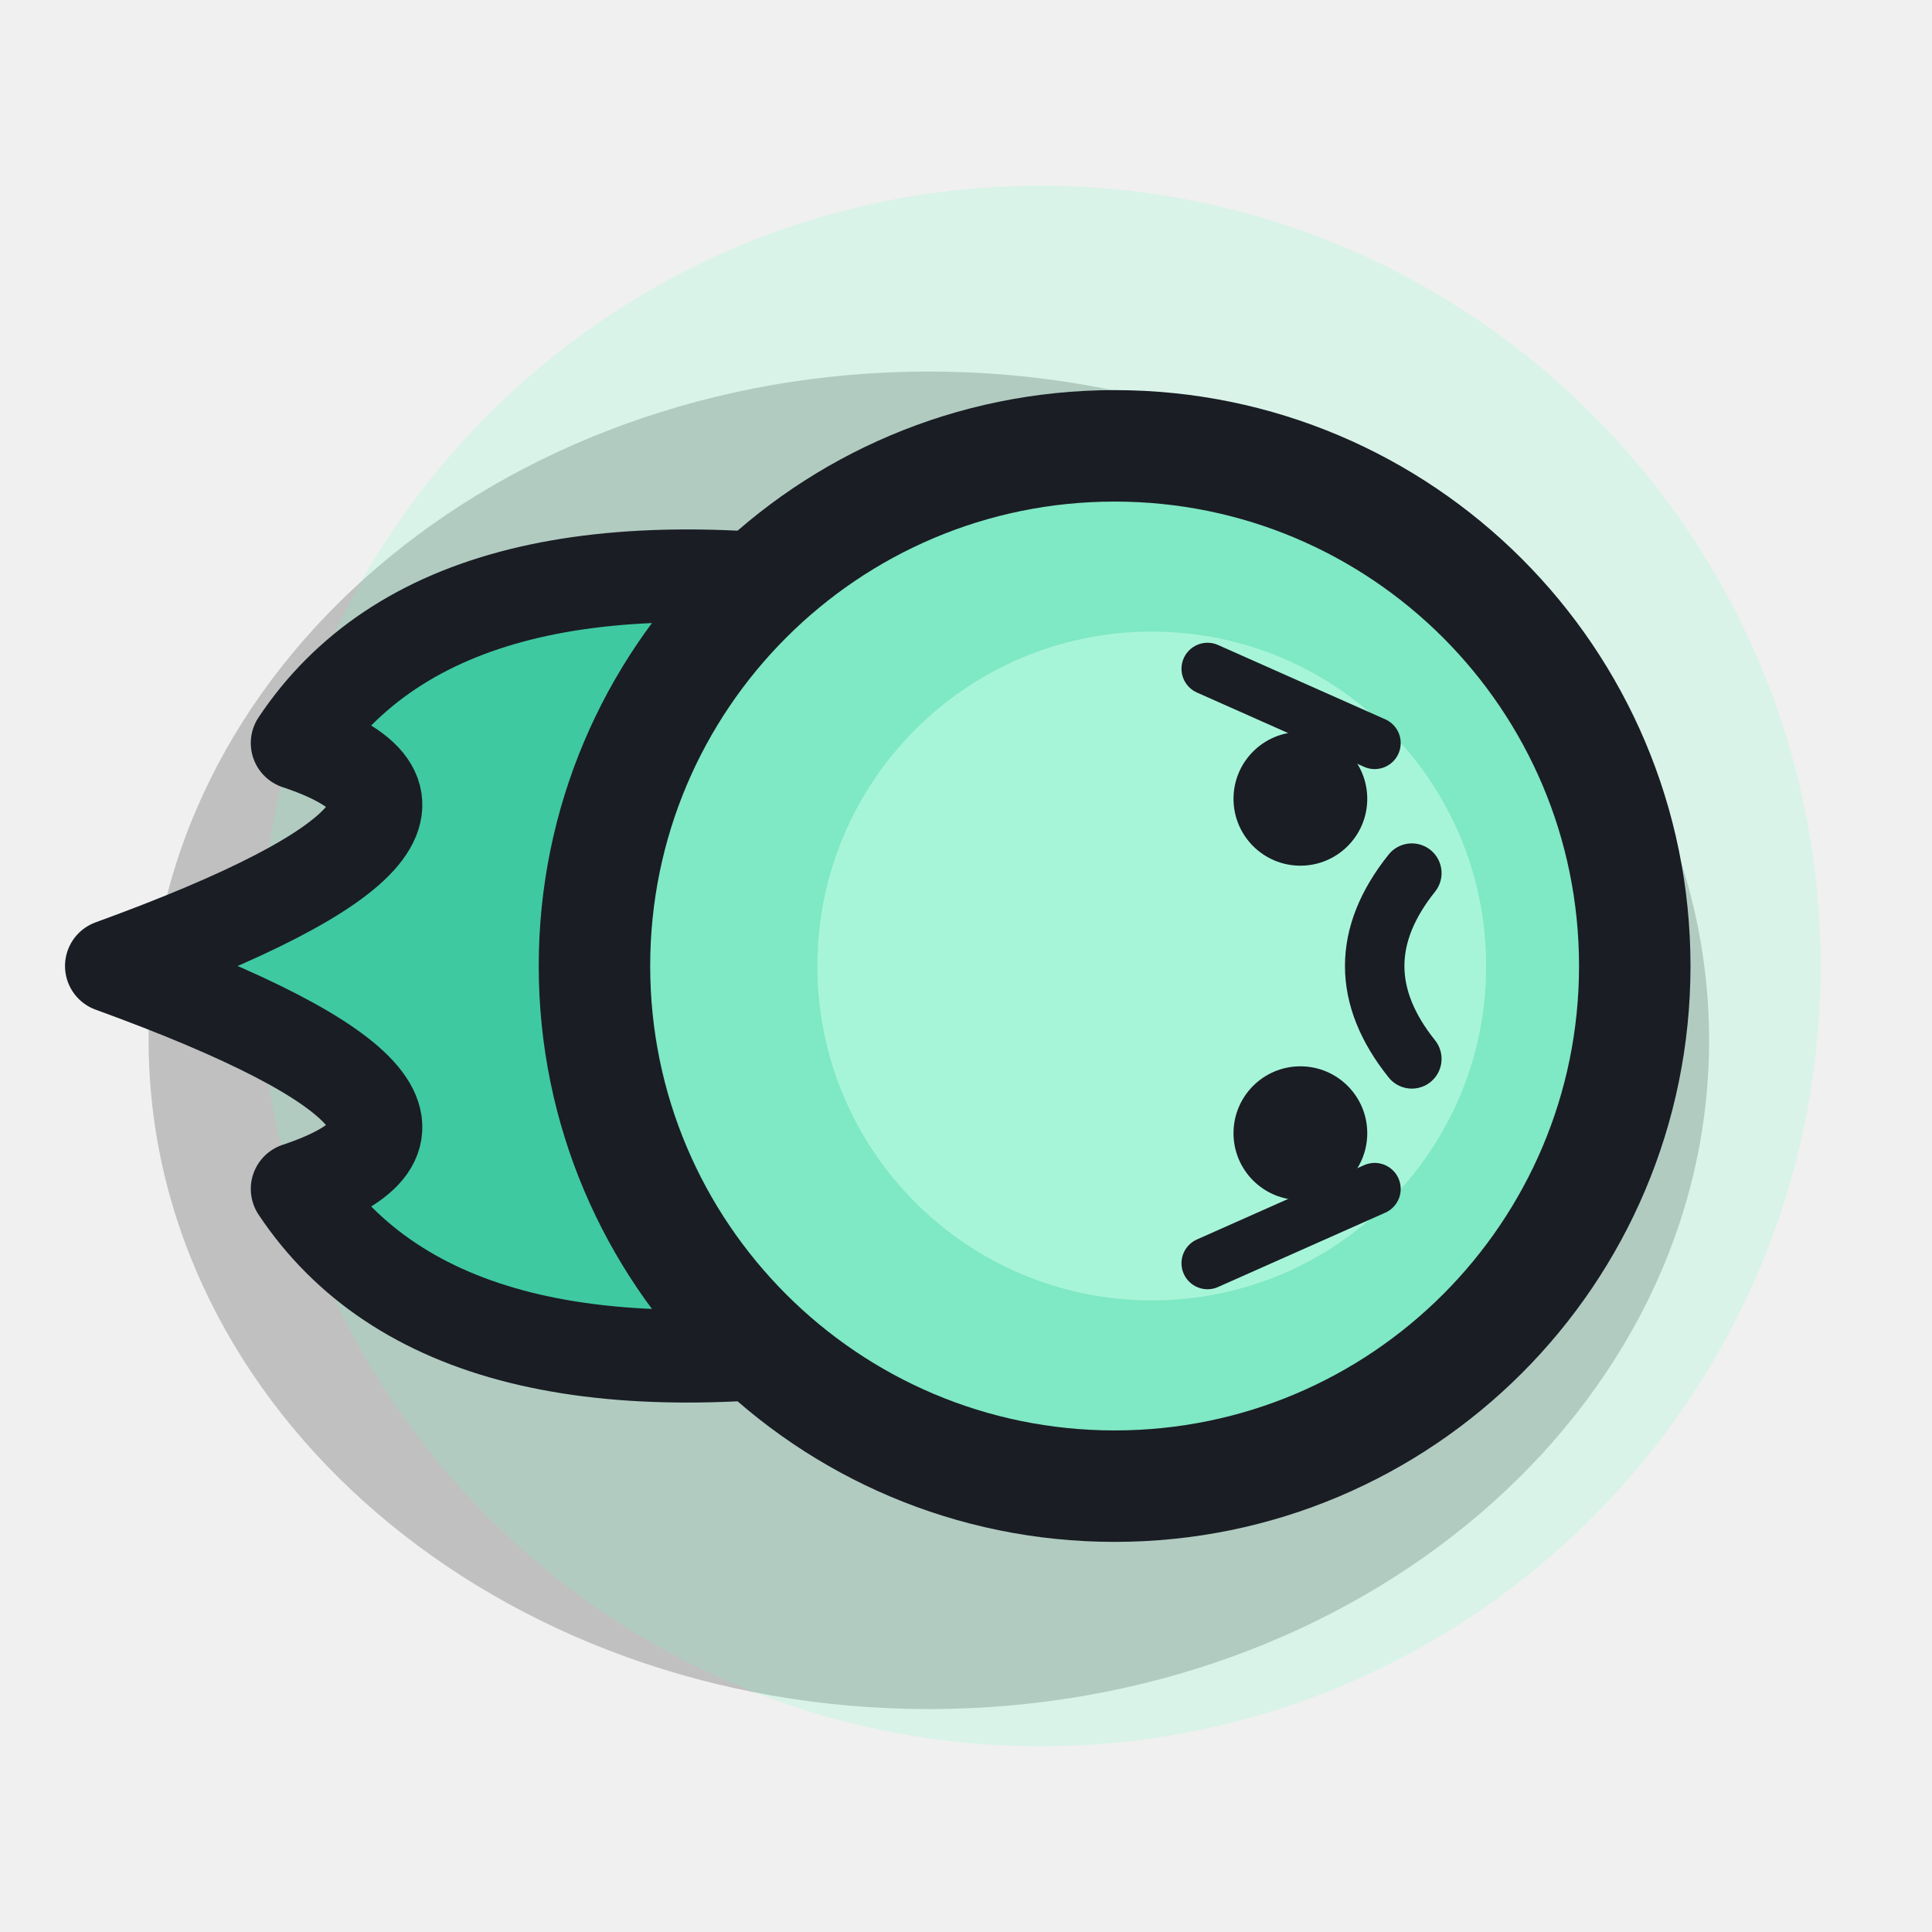
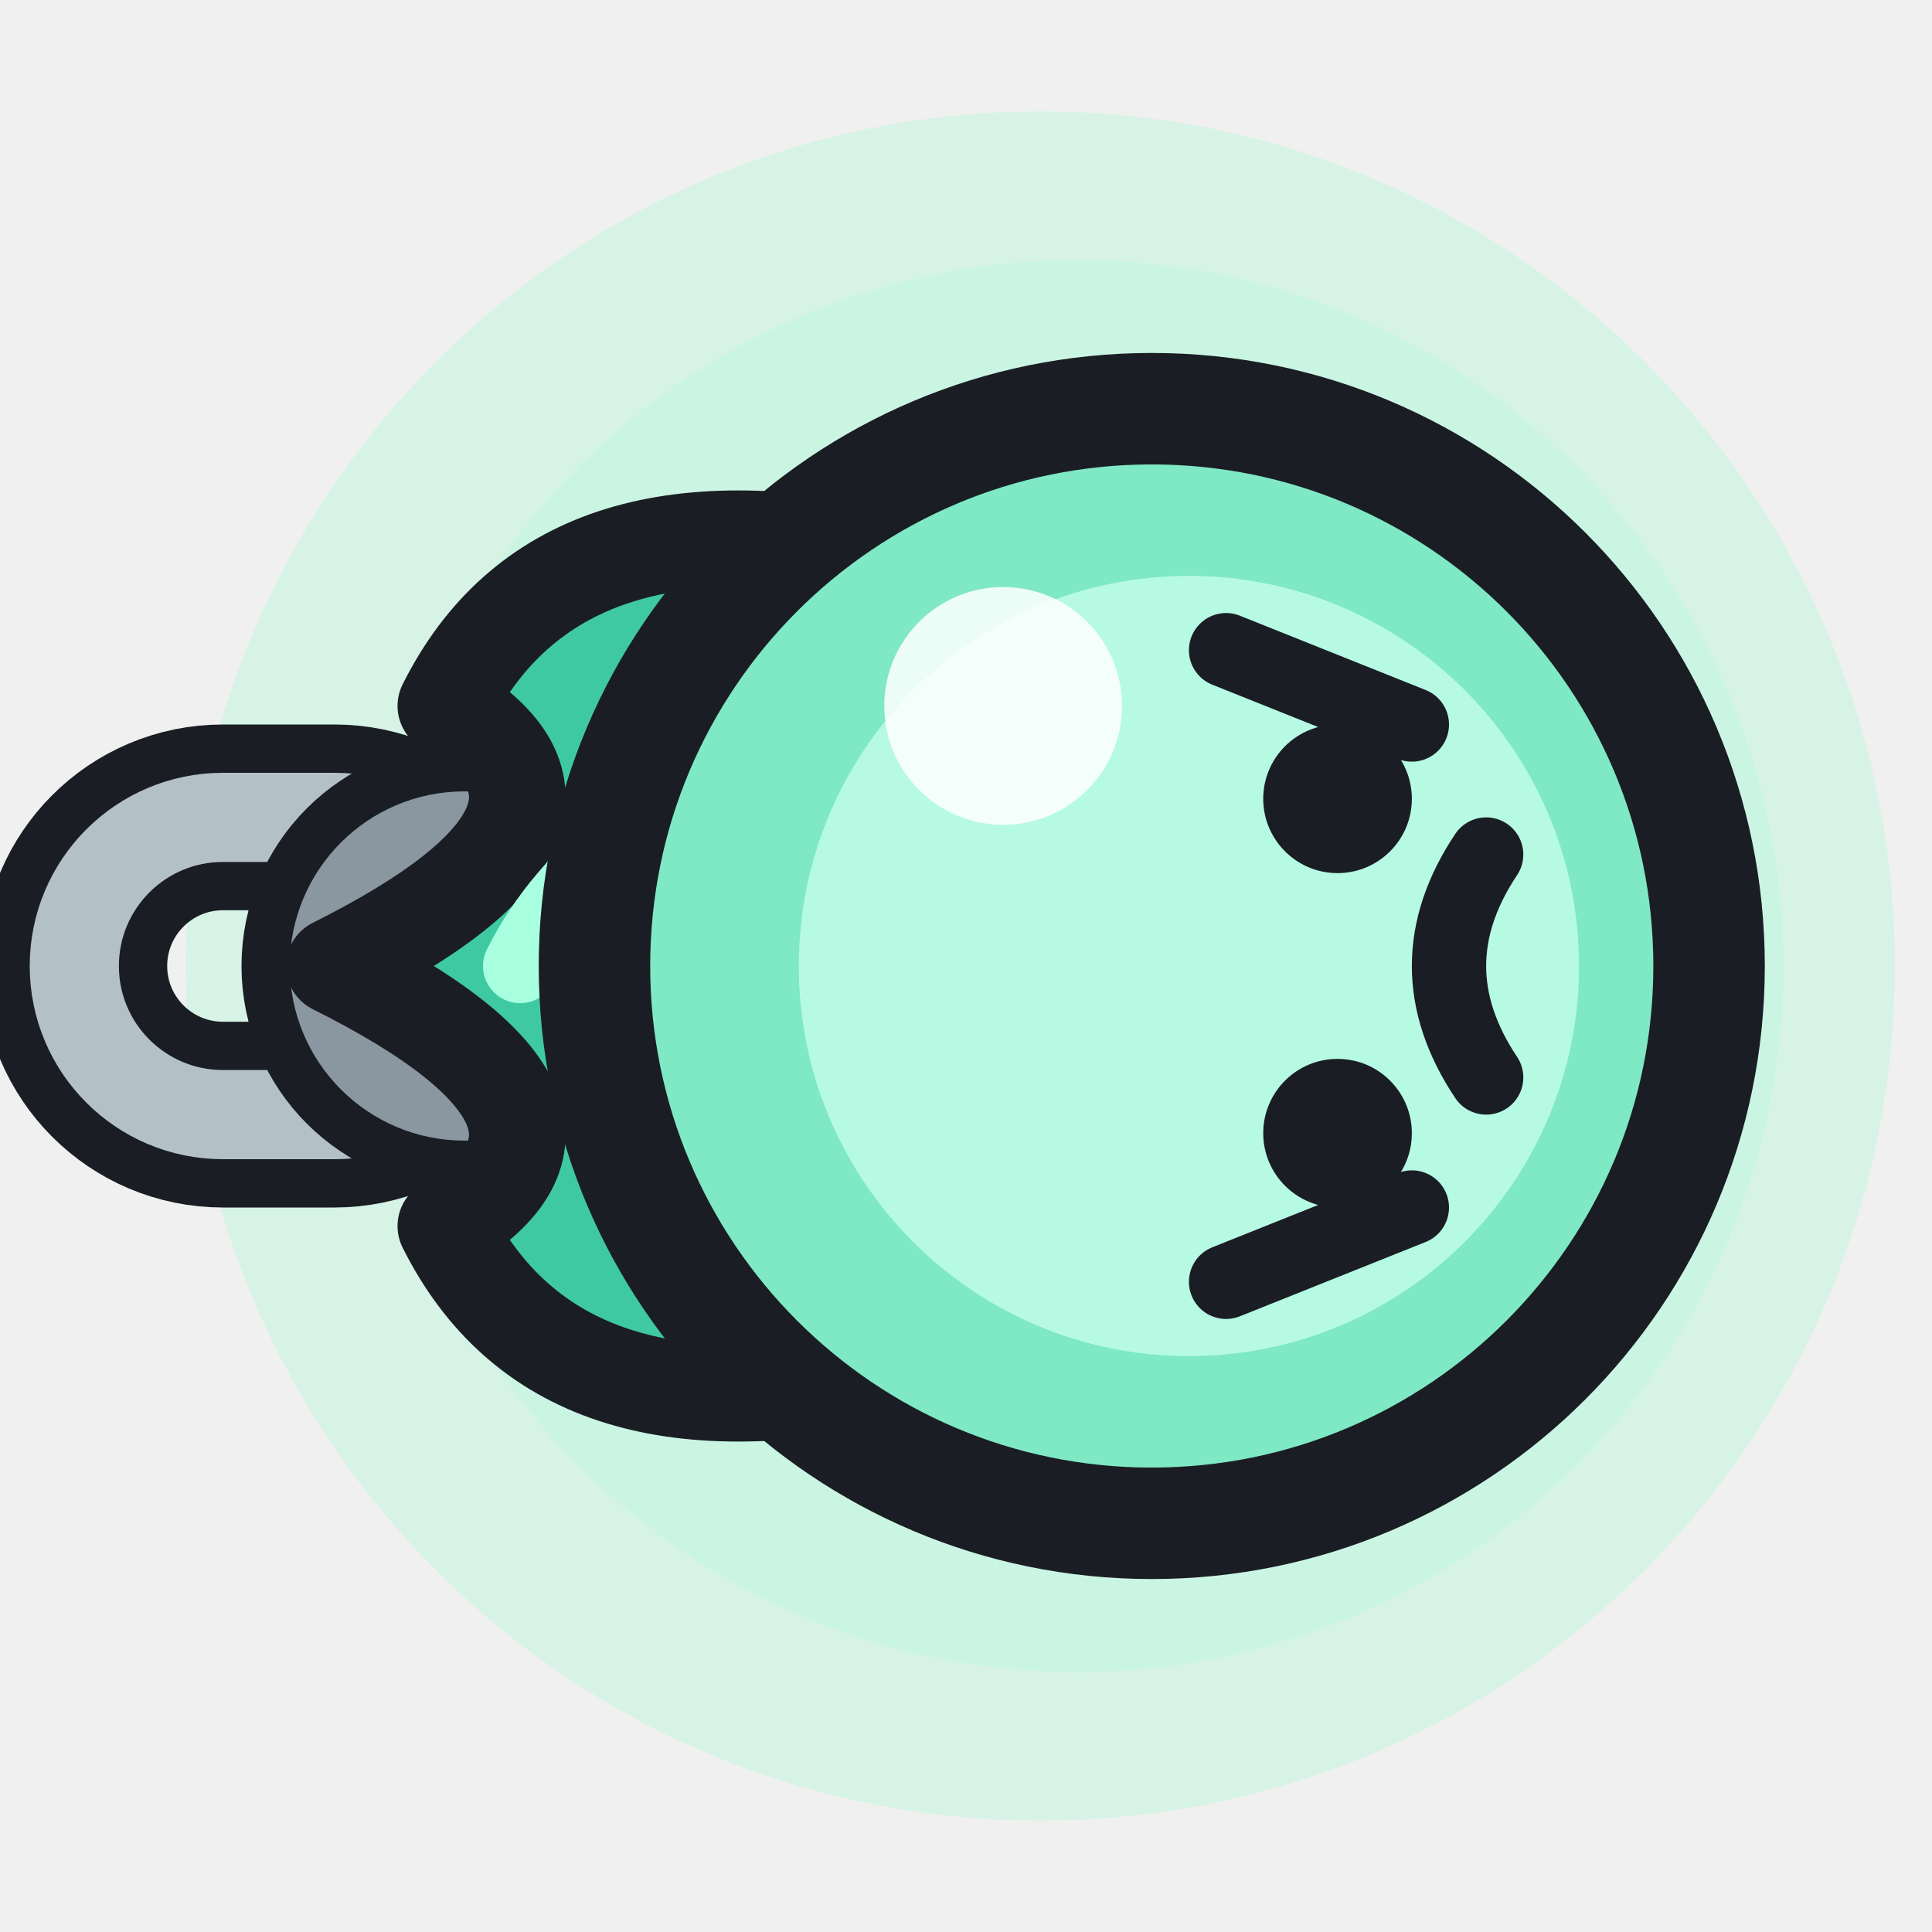
<svg xmlns="http://www.w3.org/2000/svg" width="52" height="52" viewBox="0 0 52 52">
  <g transform="translate(26 26)">
-     <ellipse cx="-1" cy="2" rx="21" ry="18" fill="#000000" opacity="0.2" />
-     <circle cx="2" cy="0" r="21" fill="#6dffc0" opacity="0.18" />
-     <path d="M -2 -10 Q -14 -12 -18 -6 Q -12 -4 -23 0 Q -12 4 -18 6 Q -14 12 -2 10 Z" fill="#3fc9a0" stroke="#1a1d24" stroke-width="2.5" stroke-linejoin="round" />
-     <circle cx="4" cy="0" r="14" fill="#7fe8c4" stroke="#1a1d24" stroke-width="3" />
-     <circle cx="5" cy="0" r="9" fill="#b8fbe2" opacity="0.7" />
-     <circle cx="9" cy="-4.5" r="1.8" fill="#1a1d24" />
-     <circle cx="9" cy="4.5" r="1.8" fill="#1a1d24" />
-     <path d="M 6.5 -8 L 11 -6 M 6.5 8 L 11 6" fill="none" stroke="#1a1d24" stroke-width="1.4" stroke-linecap="round" />
-     <path d="M 12 -2.5 Q 10 0 12 2.5" fill="none" stroke="#1a1d24" stroke-width="1.6" stroke-linecap="round" />
+     <circle cx="2" cy="0" r="23" fill="#6dffc0" opacity="0.2" />
+     <circle cx="3" cy="0" r="19" fill="#9dffd8" opacity="0.2" />
+     <rect x="-24" y="-4" width="11" height="8" rx="4" fill="none" stroke="#1a1d24" stroke-width="5" />
+     <rect x="-24" y="-4" width="11" height="8" rx="4" fill="none" stroke="#b4c0c8" stroke-width="2.4" />
+     <rect x="-17" y="-3.5" width="9" height="7" rx="3.5" fill="none" stroke="#1a1d24" stroke-width="5" />
+     <rect x="-17" y="-3.5" width="9" height="7" rx="3.5" fill="none" stroke="#8a97a0" stroke-width="2.4" />
+     <path d="M -2 -11 Q -11 -13 -14 -7 Q -9 -4 -17 0 Q -9 4 -14 7 Q -11 13 -2 11 Z" fill="#3fc9a0" stroke="#1a1d24" stroke-width="2.6" stroke-linejoin="round" />
+     <path d="M -4 -6 Q -10 -4 -12 0" fill="none" stroke="#a8ffe0" stroke-width="2" stroke-linecap="round" />
+     <circle cx="5" cy="0" r="15" fill="#7fe8c4" stroke="#1a1d24" stroke-width="3" />
+     <circle cx="6" cy="0" r="10.5" fill="#c4ffec" opacity="0.8" />
+     <circle cx="1" cy="-7" r="3.2" fill="#ffffff" opacity="0.85" />
+     <circle cx="10" cy="-4.5" r="2" fill="#1a1d24" />
+     <circle cx="10" cy="4.5" r="2" fill="#1a1d24" />
+     <path d="M 7 -8.5 L 12 -6.5 M 7 8.5 L 12 6.5" fill="none" stroke="#1a1d24" stroke-width="2" stroke-linecap="round" />
+     <path d="M 14 -3 Q 12 0 14 3" fill="none" stroke="#1a1d24" stroke-width="2" stroke-linecap="round" />
  </g>
</svg>
